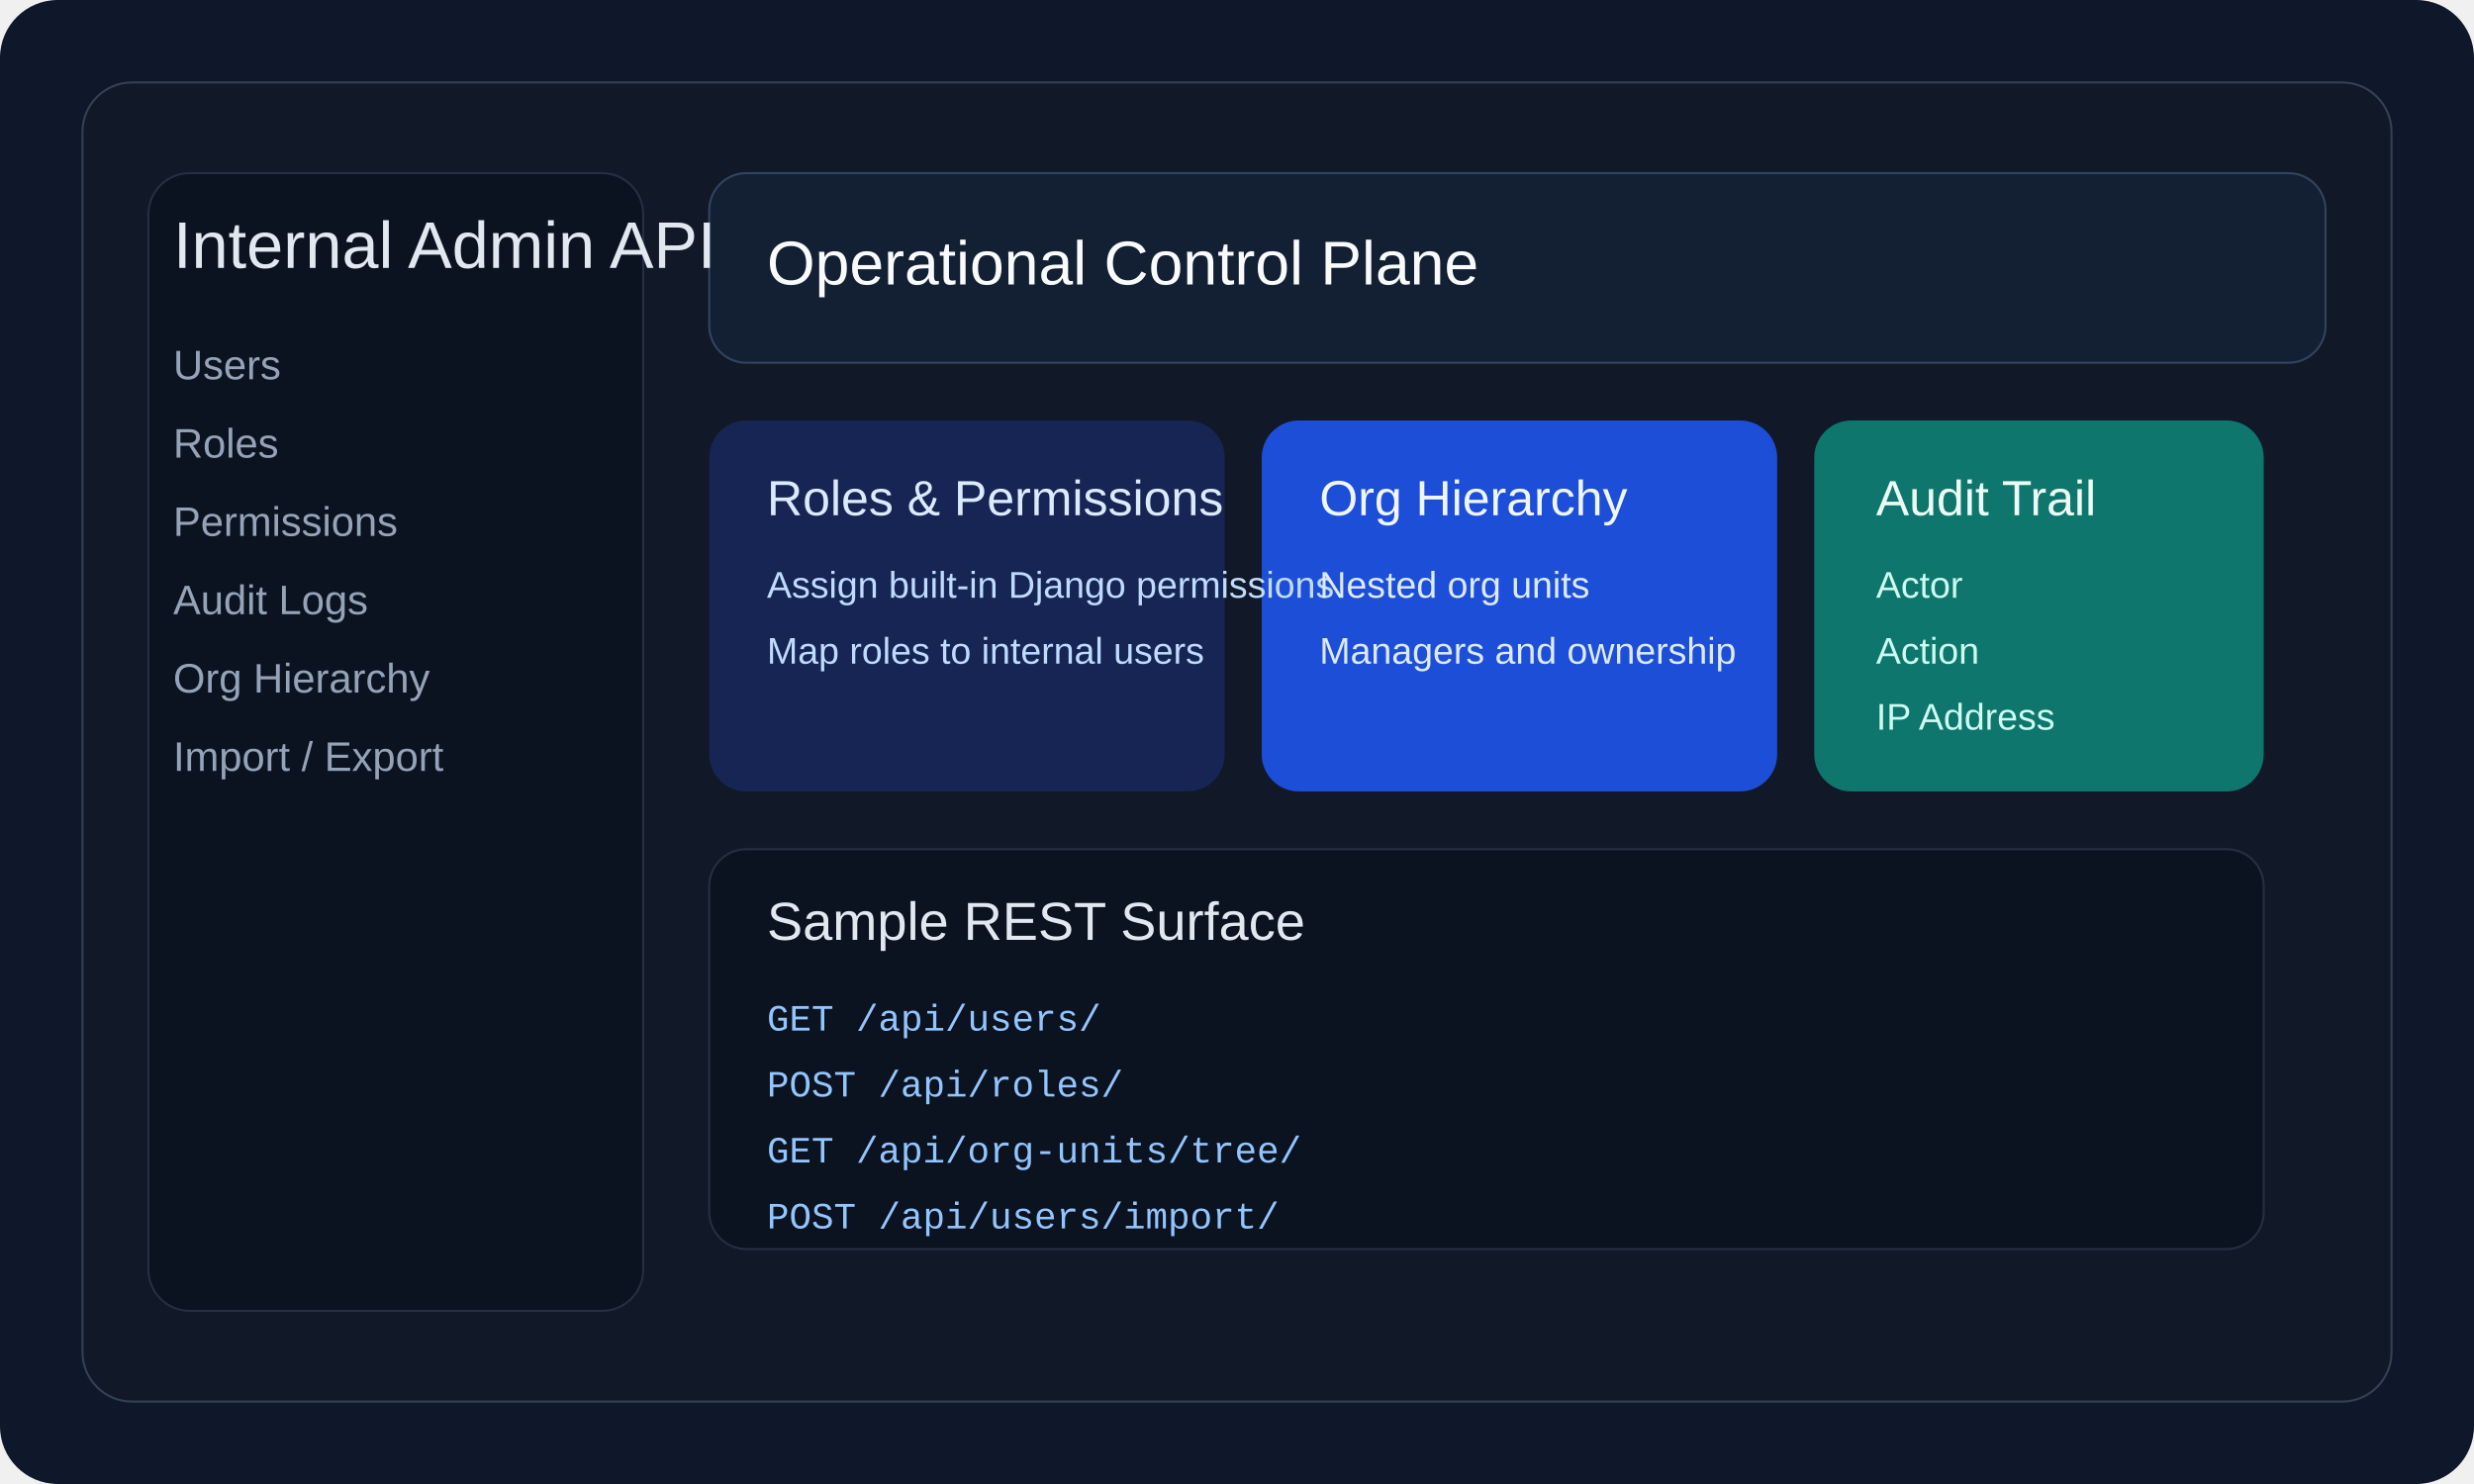
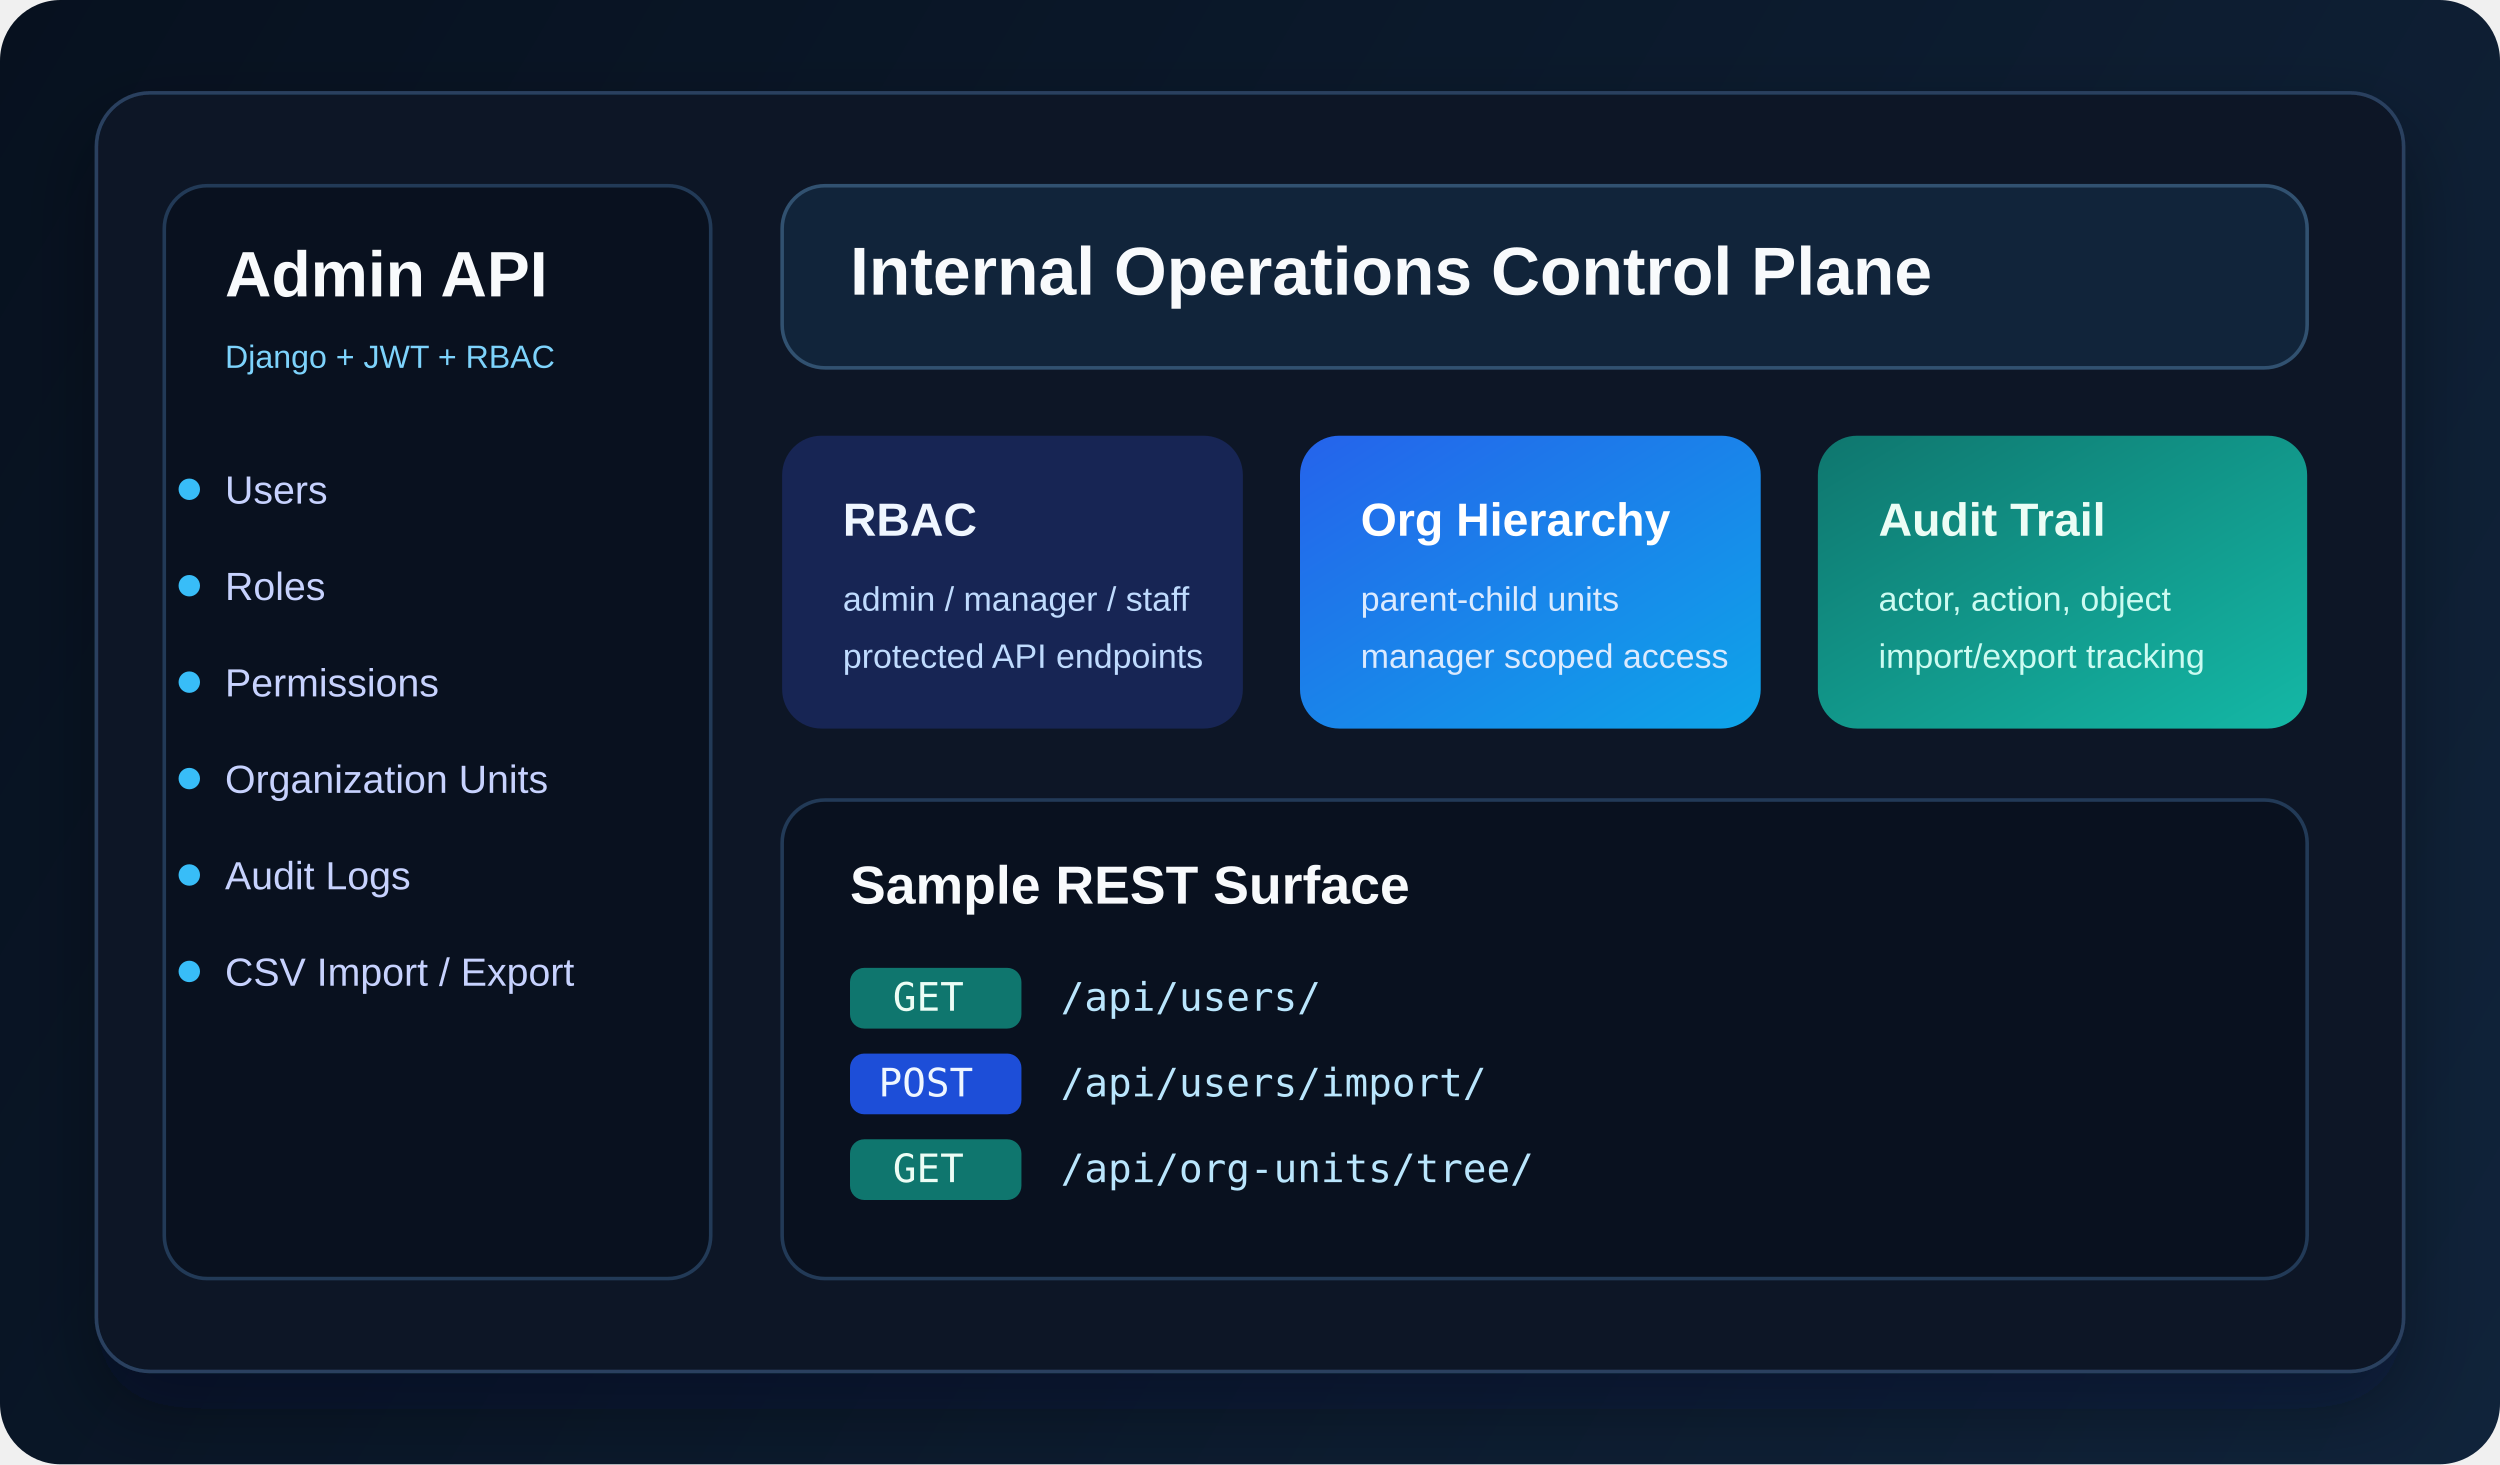
- <svg xmlns="http://www.w3.org/2000/svg" width="1200" height="720" viewBox="0 0 1200 720" fill="none">
-   <rect width="1200" height="720" rx="28" fill="#0F172A" />
-   <rect x="40" y="40" width="1120" height="640" rx="24" fill="#111827" stroke="#334155" />
-   <rect x="72" y="84" width="240" height="552" rx="20" fill="#0B1220" stroke="#243041" />
-   <rect x="344" y="84" width="784" height="92" rx="18" fill="#132033" stroke="#31445F" />
-   <rect x="344" y="204" width="250" height="180" rx="18" fill="#172554" />
-   <rect x="612" y="204" width="250" height="180" rx="18" fill="#1D4ED8" />
-   <rect x="880" y="204" width="218" height="180" rx="18" fill="#0F766E" />
-   <rect x="344" y="412" width="754" height="194" rx="18" fill="#0B1220" stroke="#243041" />
-   <text x="84" y="130" fill="#E2E8F0" font-size="32" font-family="Arial">Internal Admin API</text>
-   <text x="84" y="184" fill="#94A3B8" font-size="20" font-family="Arial">Users</text>
-   <text x="84" y="222" fill="#94A3B8" font-size="20" font-family="Arial">Roles</text>
-   <text x="84" y="260" fill="#94A3B8" font-size="20" font-family="Arial">Permissions</text>
-   <text x="84" y="298" fill="#94A3B8" font-size="20" font-family="Arial">Audit Logs</text>
-   <text x="84" y="336" fill="#94A3B8" font-size="20" font-family="Arial">Org Hierarchy</text>
-   <text x="84" y="374" fill="#94A3B8" font-size="20" font-family="Arial">Import / Export</text>
-   <text x="372" y="138" fill="#F8FAFC" font-size="30" font-family="Arial">Operational Control Plane</text>
-   <text x="372" y="250" fill="#DBEAFE" font-size="24" font-family="Arial">Roles &amp; Permissions</text>
-   <text x="372" y="290" fill="#BFDBFE" font-size="18" font-family="Arial">Assign built-in Django permissions</text>
-   <text x="372" y="322" fill="#BFDBFE" font-size="18" font-family="Arial">Map roles to internal users</text>
-   <text x="640" y="250" fill="#EFF6FF" font-size="24" font-family="Arial">Org Hierarchy</text>
-   <text x="640" y="290" fill="#DBEAFE" font-size="18" font-family="Arial">Nested org units</text>
-   <text x="640" y="322" fill="#DBEAFE" font-size="18" font-family="Arial">Managers and ownership</text>
-   <text x="910" y="250" fill="#ECFDF5" font-size="24" font-family="Arial">Audit Trail</text>
-   <text x="910" y="290" fill="#CCFBF1" font-size="18" font-family="Arial">Actor</text>
-   <text x="910" y="322" fill="#CCFBF1" font-size="18" font-family="Arial">Action</text>
-   <text x="910" y="354" fill="#CCFBF1" font-size="18" font-family="Arial">IP Address</text>
-   <text x="372" y="456" fill="#E2E8F0" font-size="26" font-family="Arial">Sample REST Surface</text>
-   <text x="372" y="500" fill="#93C5FD" font-size="18" font-family="Courier New">GET /api/users/</text>
-   <text x="372" y="532" fill="#93C5FD" font-size="18" font-family="Courier New">POST /api/roles/</text>
-   <text x="372" y="564" fill="#93C5FD" font-size="18" font-family="Courier New">GET /api/org-units/tree/</text>
-   <text x="372" y="596" fill="#93C5FD" font-size="18" font-family="Courier New">POST /api/users/import/</text>
+ <svg xmlns="http://www.w3.org/2000/svg" width="1400" height="820" viewBox="0 0 1400 820" fill="none" role="img" aria-labelledby="title desc">
+   <defs>
+     <linearGradient id="page" x1="0" y1="0" x2="1400" y2="820" gradientUnits="userSpaceOnUse">
+       <stop stop-color="#07111F" />
+       <stop offset="1" stop-color="#10233A" />
+     </linearGradient>
+     <linearGradient id="blue" x1="0" y1="0" x2="1" y2="1">
+       <stop stop-color="#2563EB" />
+       <stop offset="1" stop-color="#0EA5E9" />
+     </linearGradient>
+     <linearGradient id="green" x1="0" y1="0" x2="1" y2="1">
+       <stop stop-color="#0F766E" />
+       <stop offset="1" stop-color="#14B8A6" />
+     </linearGradient>
+     <filter id="shadow" x="-20%" y="-20%" width="140%" height="140%">
+       <feDropShadow dx="0" dy="20" stdDeviation="22" flood-color="#020617" flood-opacity="0.35" />
+     </filter>
+   </defs>
+   <rect width="1400" height="820" rx="34" fill="url(#page)" />
+   <rect x="54" y="52" width="1292" height="716" rx="30" fill="#0B1526" stroke="#29415F" stroke-width="2" filter="url(#shadow)" />
+   <rect x="92" y="104" width="306" height="612" rx="24" fill="#09111F" stroke="#223A57" stroke-width="2" />
+   <text x="126" y="166" fill="#F8FAFC" font-size="36" font-family="Segoe UI, Arial, sans-serif" font-weight="700">Admin API</text>
+   <text x="126" y="206" fill="#7DD3FC" font-size="18" font-family="Segoe UI, Arial, sans-serif">Django + JWT + RBAC</text>
+   <g font-family="Segoe UI, Arial, sans-serif" font-size="22" fill="#C7D2FE">
+     <text x="126" y="282">Users</text>
+     <text x="126" y="336">Roles</text>
+     <text x="126" y="390">Permissions</text>
+     <text x="126" y="444">Organization Units</text>
+     <text x="126" y="498">Audit Logs</text>
+     <text x="126" y="552">CSV Import / Export</text>
+   </g>
+   <g fill="#38BDF8">
+     <circle cx="106" cy="274" r="6" />
+     <circle cx="106" cy="328" r="6" />
+     <circle cx="106" cy="382" r="6" />
+     <circle cx="106" cy="436" r="6" />
+     <circle cx="106" cy="490" r="6" />
+     <circle cx="106" cy="544" r="6" />
+   </g>
+   <rect x="438" y="104" width="854" height="102" rx="24" fill="#11243A" stroke="#315170" stroke-width="2" />
+   <text x="476" y="165" fill="#F8FAFC" font-size="38" font-family="Segoe UI, Arial, sans-serif" font-weight="700">Internal Operations Control Plane</text>
+   <rect x="438" y="244" width="258" height="164" rx="22" fill="#172554" />
+   <rect x="728" y="244" width="258" height="164" rx="22" fill="url(#blue)" />
+   <rect x="1018" y="244" width="274" height="164" rx="22" fill="url(#green)" />
+   <g font-family="Segoe UI, Arial, sans-serif">
+     <text x="472" y="300" fill="#EFF6FF" font-size="26" font-weight="700">RBAC</text>
+     <text x="472" y="342" fill="#BFDBFE" font-size="19">admin / manager / staff</text>
+     <text x="472" y="374" fill="#BFDBFE" font-size="19">protected API endpoints</text>
+     <text x="762" y="300" fill="#FFFFFF" font-size="26" font-weight="700">Org Hierarchy</text>
+     <text x="762" y="342" fill="#DBEAFE" font-size="19">parent-child units</text>
+     <text x="762" y="374" fill="#DBEAFE" font-size="19">manager scoped access</text>
+     <text x="1052" y="300" fill="#ECFDF5" font-size="26" font-weight="700">Audit Trail</text>
+     <text x="1052" y="342" fill="#CCFBF1" font-size="19">actor, action, object</text>
+     <text x="1052" y="374" fill="#CCFBF1" font-size="19">import/export tracking</text>
+   </g>
+   <rect x="438" y="448" width="854" height="268" rx="24" fill="#09111F" stroke="#223A57" stroke-width="2" />
+   <text x="476" y="506" fill="#F8FAFC" font-size="30" font-family="Segoe UI, Arial, sans-serif" font-weight="700">Sample REST Surface</text>
+   <g font-family="Cascadia Code, Consolas, monospace" font-size="22">
+     <rect x="476" y="542" width="96" height="34" rx="8" fill="#0F766E" />
+     <text x="500" y="566" fill="#ECFDF5">GET</text>
+     <text x="594" y="566" fill="#BAE6FD">/api/users/</text>
+     <rect x="476" y="590" width="96" height="34" rx="8" fill="#1D4ED8" />
+     <text x="492" y="614" fill="#EFF6FF">POST</text>
+     <text x="594" y="614" fill="#BAE6FD">/api/users/import/</text>
+     <rect x="476" y="638" width="96" height="34" rx="8" fill="#0F766E" />
+     <text x="500" y="662" fill="#ECFDF5">GET</text>
+     <text x="594" y="662" fill="#BAE6FD">/api/org-units/tree/</text>
+   </g>
</svg>
